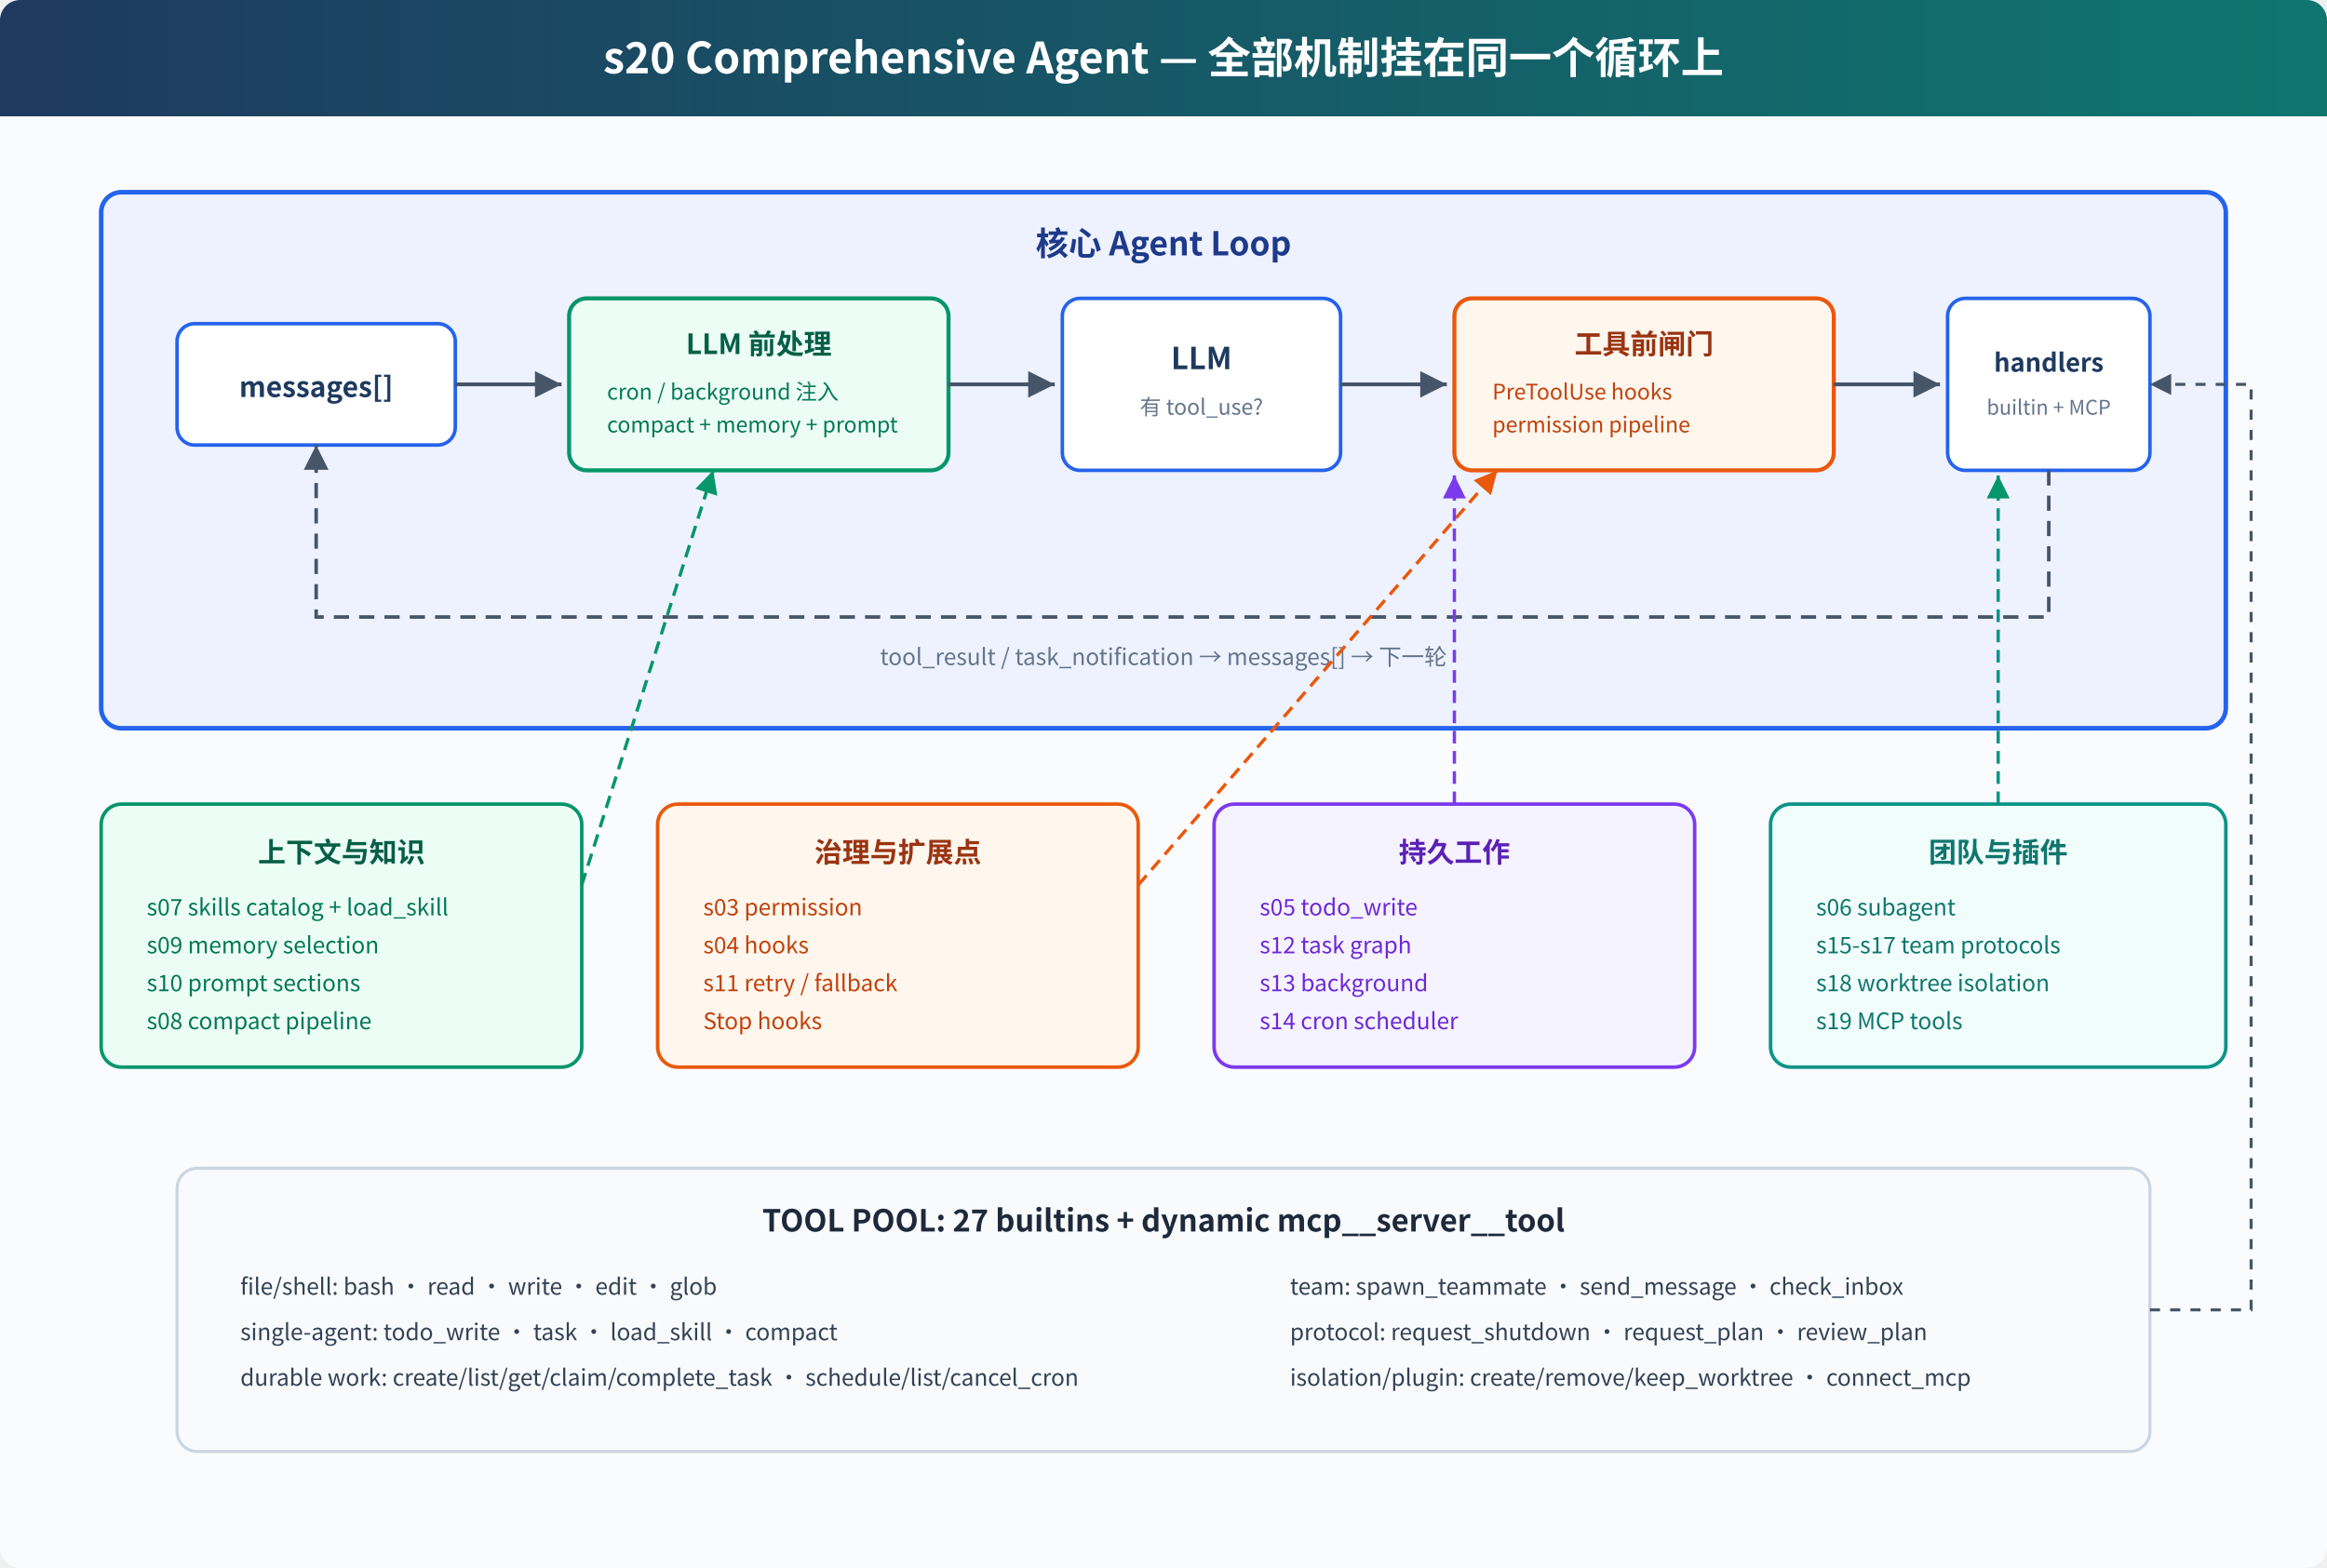
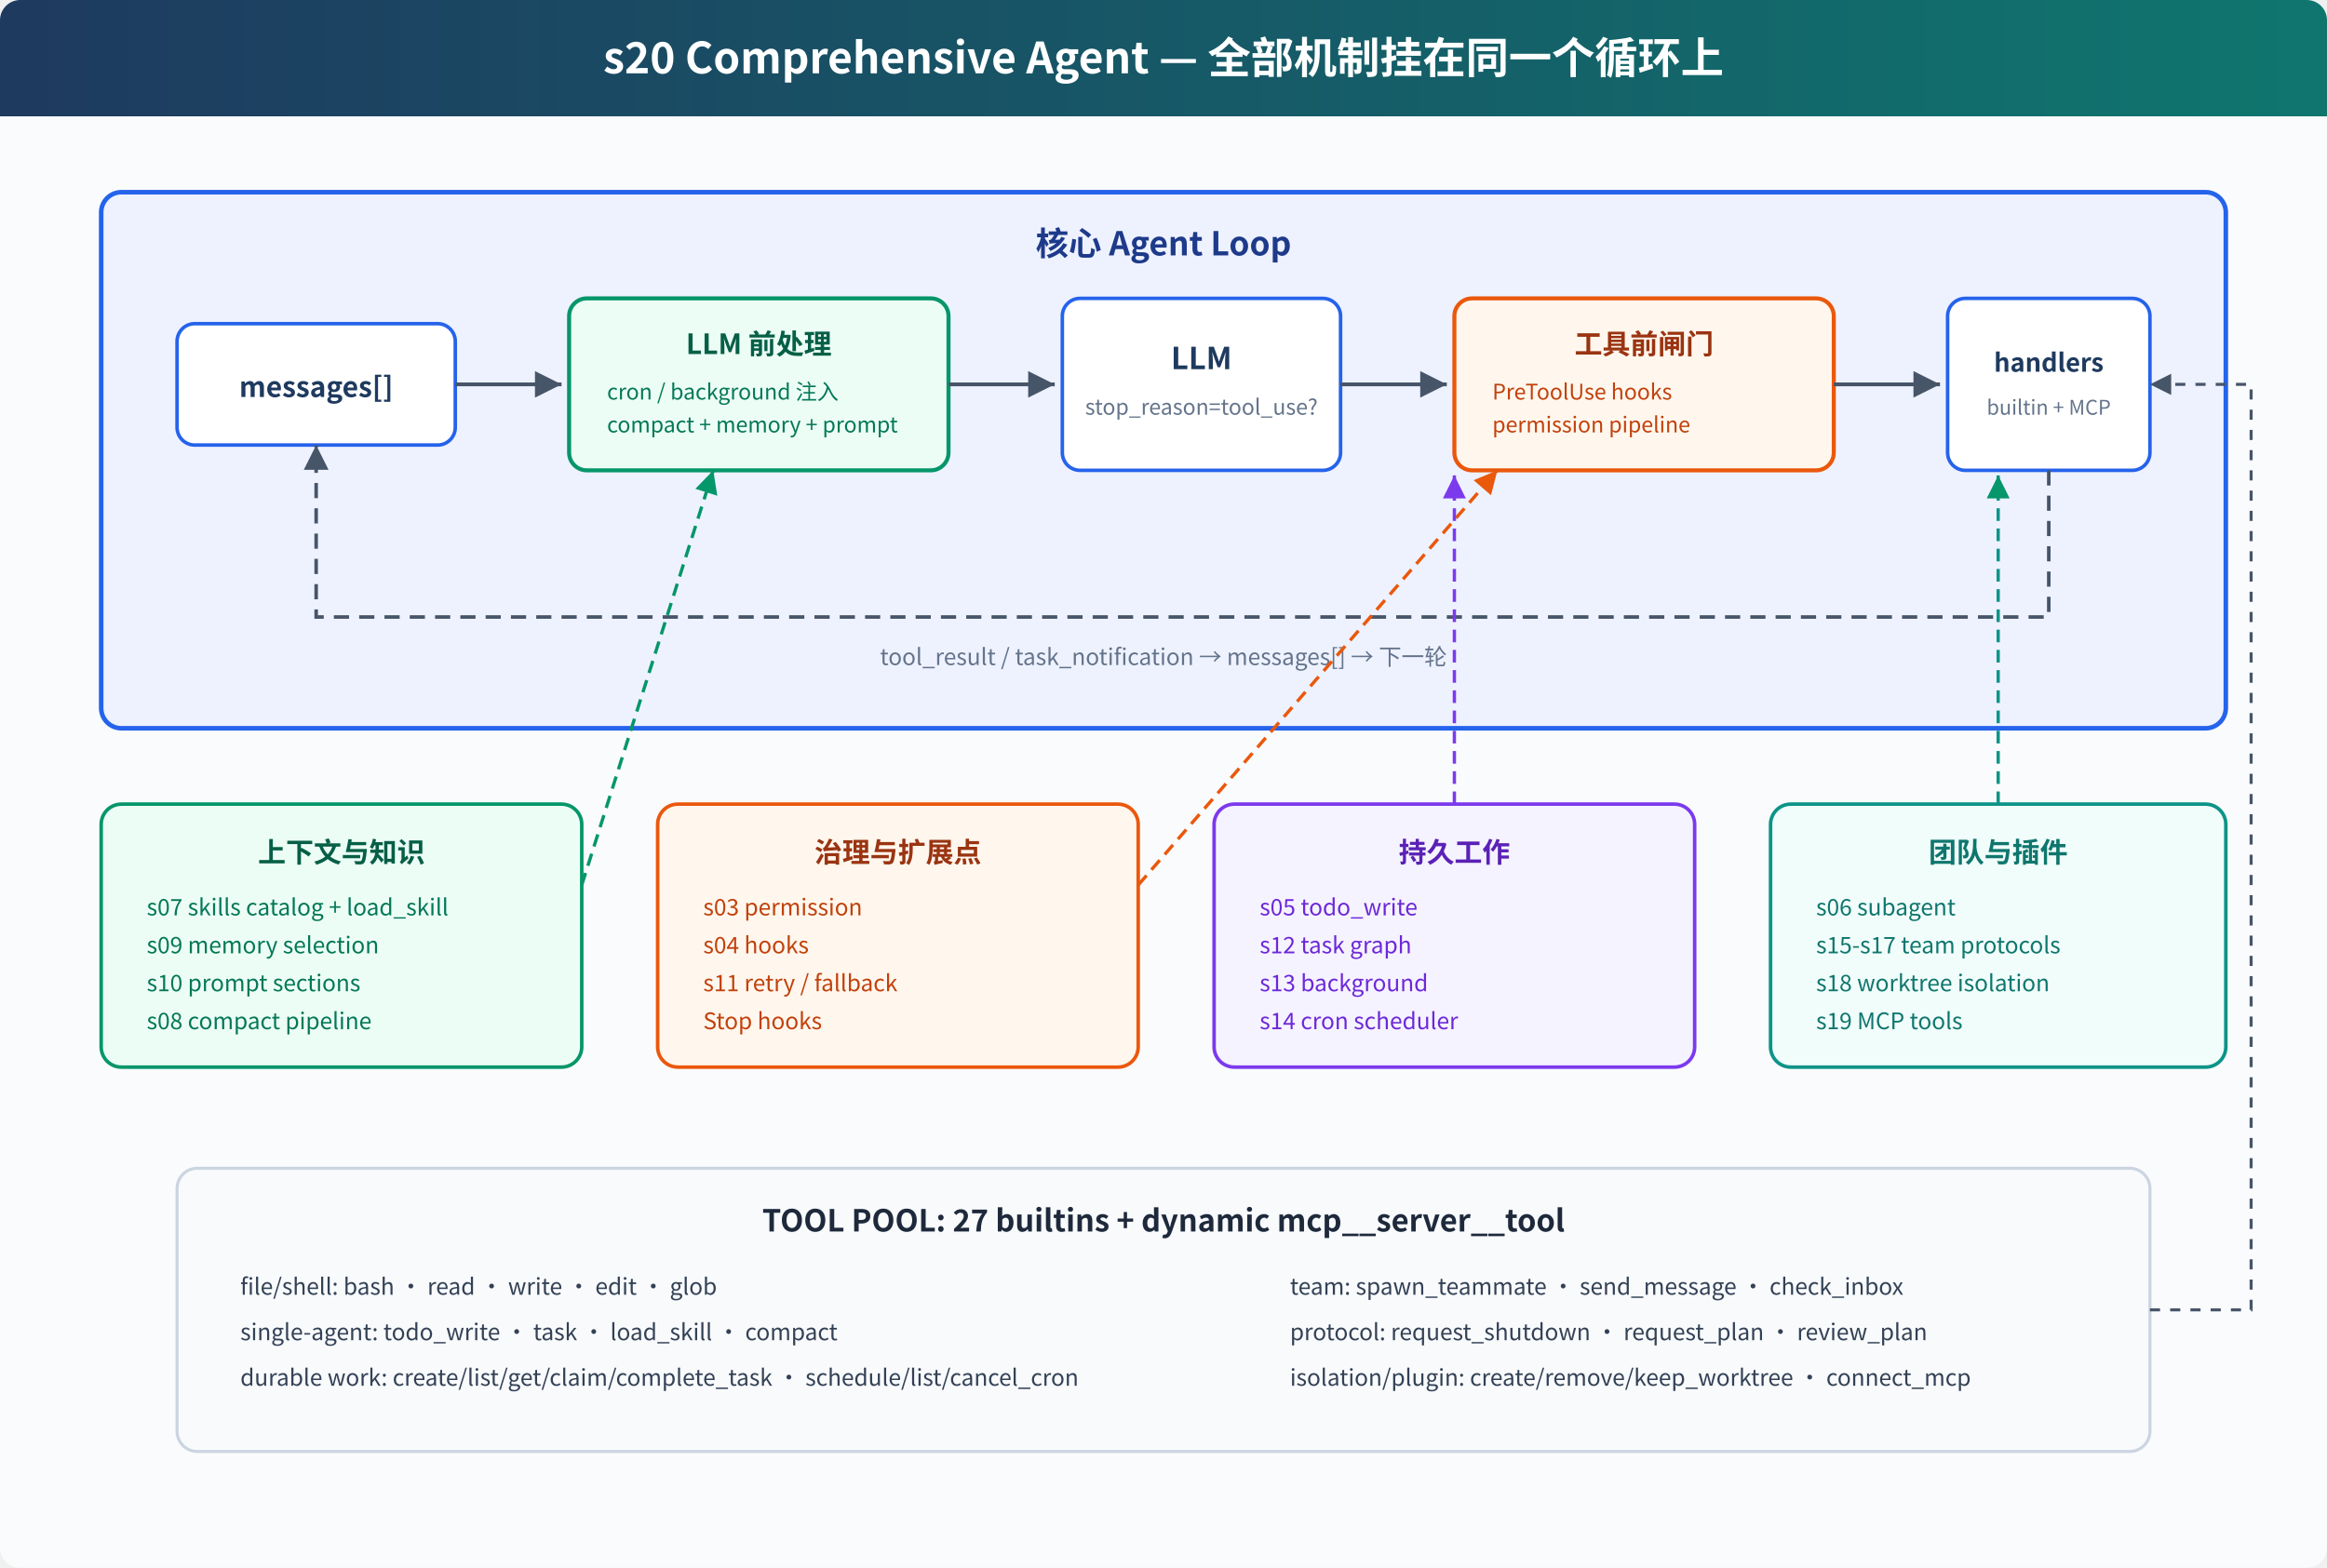
<svg xmlns="http://www.w3.org/2000/svg" viewBox="0 0 920 620" font-family="'Noto Sans CJK SC', 'Droid Sans Fallback', system-ui, -apple-system, sans-serif">
  <defs>
    <linearGradient id="header" x1="0" y1="0" x2="1" y2="0">
      <stop offset="0%" stop-color="#1e3a5f" />
      <stop offset="100%" stop-color="#0f766e" />
    </linearGradient>
    <marker id="arrow" viewBox="0 0 10 10" refX="10" refY="5" markerWidth="7" markerHeight="7" orient="auto-start-reverse">
      <path d="M 0 0 L 10 5 L 0 10 z" fill="#475569" />
    </marker>
    <marker id="arrow-green" viewBox="0 0 10 10" refX="10" refY="5" markerWidth="7" markerHeight="7" orient="auto-start-reverse">
      <path d="M 0 0 L 10 5 L 0 10 z" fill="#059669" />
    </marker>
    <marker id="arrow-purple" viewBox="0 0 10 10" refX="10" refY="5" markerWidth="7" markerHeight="7" orient="auto-start-reverse">
      <path d="M 0 0 L 10 5 L 0 10 z" fill="#7c3aed" />
    </marker>
    <marker id="arrow-orange" viewBox="0 0 10 10" refX="10" refY="5" markerWidth="7" markerHeight="7" orient="auto-start-reverse">
      <path d="M 0 0 L 10 5 L 0 10 z" fill="#ea580c" />
    </marker>
  </defs>
  <rect width="920" height="620" rx="8" fill="#fafbfc" />
  <rect x="0" y="0" width="920" height="46" rx="8" fill="url(#header)" />
  <rect x="0" y="38" width="920" height="8" fill="url(#header)" />
  <text x="460" y="29" text-anchor="middle" fill="#fff" font-size="17" font-weight="700">s20 Comprehensive Agent — 全部机制挂在同一个循环上</text>
  <rect x="40" y="76" width="840" height="212" rx="8" fill="#eef2ff" stroke="#2563eb" stroke-width="1.8" />
  <text x="460" y="101" text-anchor="middle" fill="#1e3a8a" font-size="13" font-weight="700">核心 Agent Loop</text>
  <rect x="70" y="128" width="110" height="48" rx="7" fill="#fff" stroke="#2563eb" stroke-width="1.4" />
  <text x="125" y="157" text-anchor="middle" fill="#1e3a5f" font-size="11" font-weight="700">messages[]</text>
  <line x1="180" y1="152" x2="222" y2="152" stroke="#475569" stroke-width="1.5" marker-end="url(#arrow)" />
  <rect x="225" y="118" width="150" height="68" rx="7" fill="#ecfdf5" stroke="#059669" stroke-width="1.6" />
  <text x="300" y="140" text-anchor="middle" fill="#065f46" font-size="11" font-weight="700">LLM 前处理</text>
  <text x="240" y="158" fill="#047857" font-size="8.5">cron / background 注入</text>
  <text x="240" y="171" fill="#047857" font-size="8.5">compact + memory + prompt</text>
  <line x1="375" y1="152" x2="417" y2="152" stroke="#475569" stroke-width="1.5" marker-end="url(#arrow)" />
  <rect x="420" y="118" width="110" height="68" rx="7" fill="#fff" stroke="#2563eb" stroke-width="1.4" />
  <text x="475" y="146" text-anchor="middle" fill="#1e3a5f" font-size="12" font-weight="700">LLM</text>
-   <text x="475" y="164" text-anchor="middle" fill="#64748b" font-size="8.5">有 tool_use?</text>
+   <text x="475" y="164" text-anchor="middle" fill="#64748b" font-size="8.5">stop_reason=tool_use?</text>
  <line x1="530" y1="152" x2="572" y2="152" stroke="#475569" stroke-width="1.5" marker-end="url(#arrow)" />
  <rect x="575" y="118" width="150" height="68" rx="7" fill="#fff7ed" stroke="#ea580c" stroke-width="1.6" />
  <text x="650" y="140" text-anchor="middle" fill="#9a3412" font-size="11" font-weight="700">工具前闸门</text>
  <text x="590" y="158" fill="#c2410c" font-size="8.5">PreToolUse hooks</text>
  <text x="590" y="171" fill="#c2410c" font-size="8.5">permission pipeline</text>
  <line x1="725" y1="152" x2="767" y2="152" stroke="#475569" stroke-width="1.5" marker-end="url(#arrow)" />
  <rect x="770" y="118" width="80" height="68" rx="7" fill="#fff" stroke="#2563eb" stroke-width="1.4" />
  <text x="810" y="147" text-anchor="middle" fill="#1e3a5f" font-size="10" font-weight="700">handlers</text>
  <text x="810" y="164" text-anchor="middle" fill="#64748b" font-size="8">builtin + MCP</text>
  <path d="M 810 186 L 810 244 L 125 244 L 125 176" fill="none" stroke="#475569" stroke-width="1.4" stroke-dasharray="6,4" marker-end="url(#arrow)" />
  <text x="460" y="263" text-anchor="middle" fill="#64748b" font-size="9">tool_result / task_notification → messages[] → 下一轮</text>
  <rect x="40" y="318" width="190" height="104" rx="8" fill="#ecfdf5" stroke="#059669" stroke-width="1.4" />
  <text x="135" y="341" text-anchor="middle" fill="#065f46" font-size="11" font-weight="700">上下文与知识</text>
  <text x="58" y="362" fill="#047857" font-size="9">s07 skills catalog + load_skill</text>
  <text x="58" y="377" fill="#047857" font-size="9">s09 memory selection</text>
  <text x="58" y="392" fill="#047857" font-size="9">s10 prompt sections</text>
  <text x="58" y="407" fill="#047857" font-size="9">s08 compact pipeline</text>
  <path d="M 230 350 L 282 186" fill="none" stroke="#059669" stroke-width="1.3" marker-end="url(#arrow-green)" stroke-dasharray="5,3" />
  <rect x="260" y="318" width="190" height="104" rx="8" fill="#fff7ed" stroke="#ea580c" stroke-width="1.4" />
  <text x="355" y="341" text-anchor="middle" fill="#9a3412" font-size="11" font-weight="700">治理与扩展点</text>
  <text x="278" y="362" fill="#c2410c" font-size="9">s03 permission</text>
  <text x="278" y="377" fill="#c2410c" font-size="9">s04 hooks</text>
  <text x="278" y="392" fill="#c2410c" font-size="9">s11 retry / fallback</text>
  <text x="278" y="407" fill="#c2410c" font-size="9">Stop hooks</text>
  <path d="M 450 350 L 592 186" fill="none" stroke="#ea580c" stroke-width="1.3" marker-end="url(#arrow-orange)" stroke-dasharray="5,3" />
  <rect x="480" y="318" width="190" height="104" rx="8" fill="#f5f3ff" stroke="#7c3aed" stroke-width="1.4" />
  <text x="575" y="341" text-anchor="middle" fill="#5b21b6" font-size="11" font-weight="700">持久工作</text>
  <text x="498" y="362" fill="#6d28d9" font-size="9">s05 todo_write</text>
  <text x="498" y="377" fill="#6d28d9" font-size="9">s12 task graph</text>
  <text x="498" y="392" fill="#6d28d9" font-size="9">s13 background</text>
  <text x="498" y="407" fill="#6d28d9" font-size="9">s14 cron scheduler</text>
  <path d="M 575 318 L 575 188" fill="none" stroke="#7c3aed" stroke-width="1.3" marker-end="url(#arrow-purple)" stroke-dasharray="5,3" />
  <rect x="700" y="318" width="180" height="104" rx="8" fill="#f0fdfa" stroke="#0d9488" stroke-width="1.4" />
  <text x="790" y="341" text-anchor="middle" fill="#0f766e" font-size="11" font-weight="700">团队与插件</text>
  <text x="718" y="362" fill="#0f766e" font-size="9">s06 subagent</text>
  <text x="718" y="377" fill="#0f766e" font-size="9">s15-s17 team protocols</text>
  <text x="718" y="392" fill="#0f766e" font-size="9">s18 worktree isolation</text>
  <text x="718" y="407" fill="#0f766e" font-size="9">s19 MCP tools</text>
  <path d="M 790 318 L 790 188" fill="none" stroke="#0d9488" stroke-width="1.3" marker-end="url(#arrow-green)" stroke-dasharray="5,3" />
  <rect x="70" y="462" width="780" height="112" rx="8" fill="#f8fafc" stroke="#cbd5e1" stroke-width="1.2" />
  <text x="460" y="487" text-anchor="middle" fill="#1e293b" font-size="12" font-weight="700">TOOL POOL: 27 builtins + dynamic mcp__server__tool</text>
  <text x="95" y="512" fill="#334155" font-size="9">file/shell: bash · read · write · edit · glob</text>
  <text x="95" y="530" fill="#334155" font-size="9">single-agent: todo_write · task · load_skill · compact</text>
  <text x="95" y="548" fill="#334155" font-size="9">durable work: create/list/get/claim/complete_task · schedule/list/cancel_cron</text>
  <text x="510" y="512" fill="#334155" font-size="9">team: spawn_teammate · send_message · check_inbox</text>
  <text x="510" y="530" fill="#334155" font-size="9">protocol: request_shutdown · request_plan · review_plan</text>
  <text x="510" y="548" fill="#334155" font-size="9">isolation/plugin: create/remove/keep_worktree · connect_mcp</text>
  <path d="M 850 518 L 890 518 L 890 152 L 850 152" fill="none" stroke="#475569" stroke-width="1.2" marker-end="url(#arrow)" stroke-dasharray="4,4" />
</svg>
